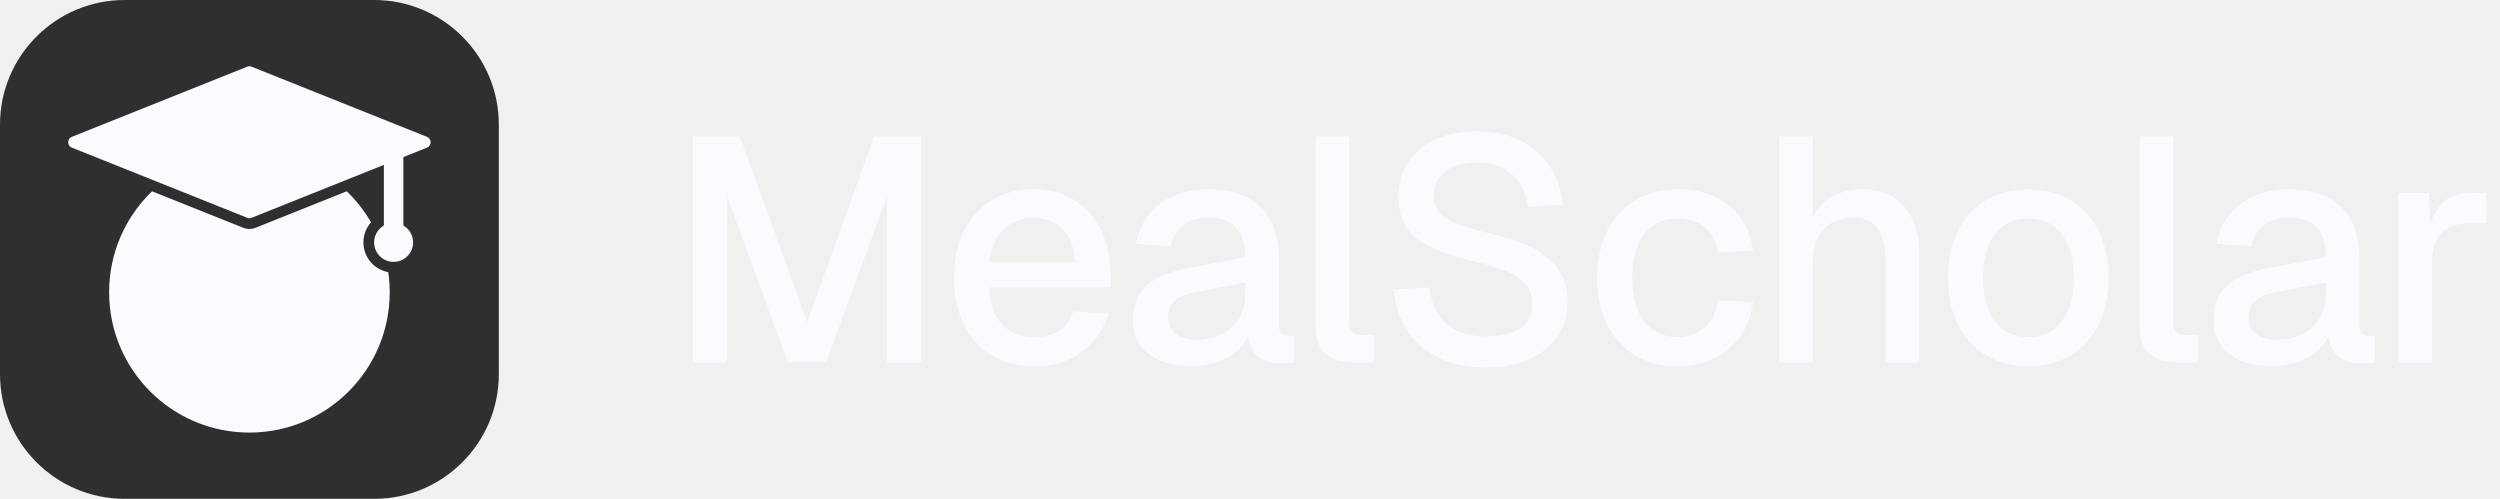
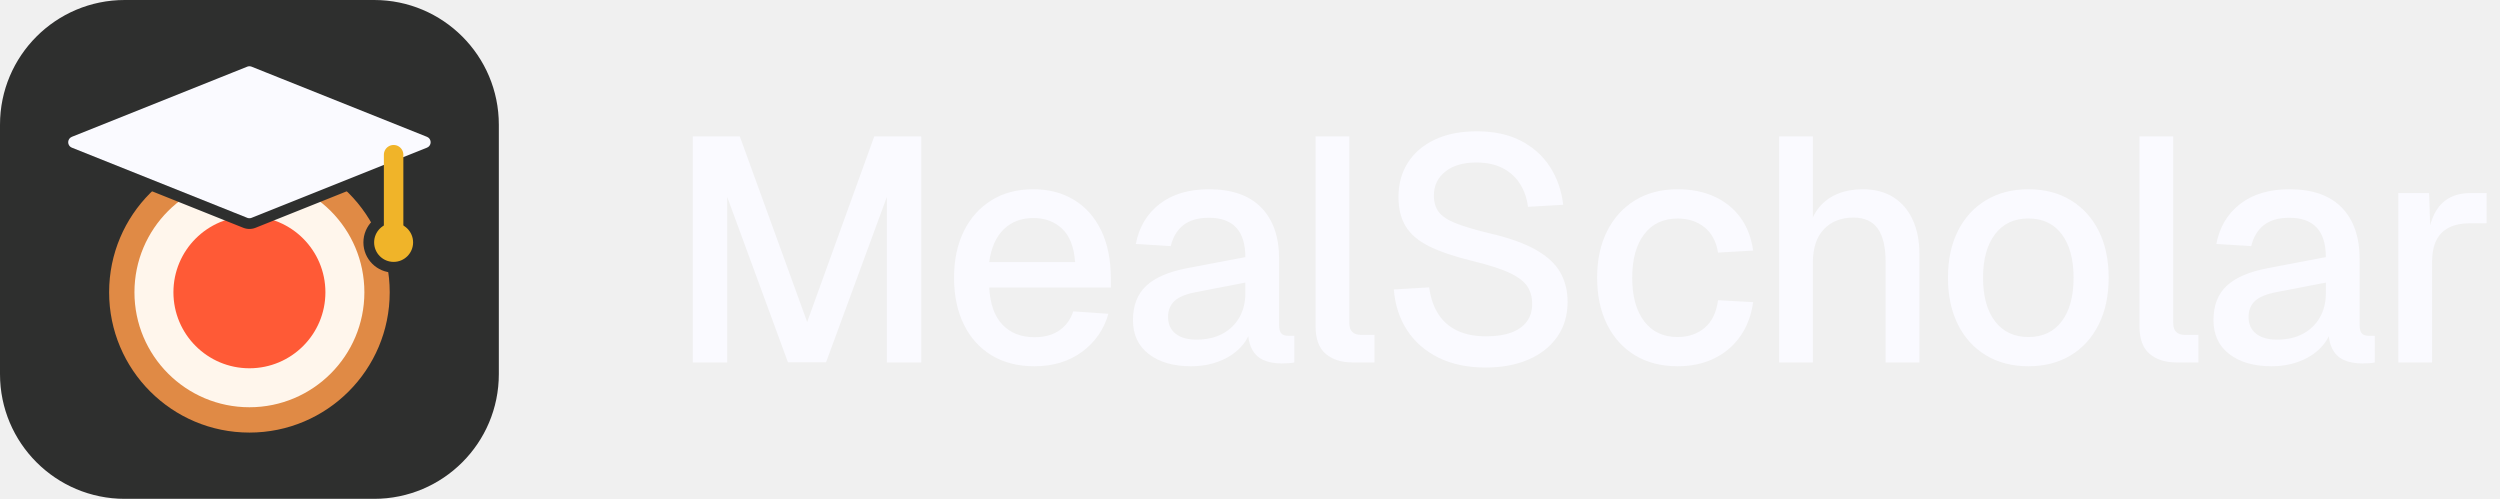
<svg xmlns="http://www.w3.org/2000/svg" viewBox="0 0 2566 512" role="img" aria-label="MealScholar">
  <rect width="512" height="512" rx="128" fill="#2E2F2E" />
  <mask id="ms-gap" maskUnits="userSpaceOnUse" x="0" y="0" width="512" height="512">
    <path d="M0 0h512v512H0z" fill="#fff" />
    <polygon points="256,74 436,146 256,218 76,146" stroke="#000" stroke-width="34" stroke-linejoin="round" />
    <path d="M404 158.8V238.8" stroke="#000" stroke-width="42" stroke-linecap="round" />
    <circle cx="404" cy="248.8" r="31" />
  </mask>
  <g mask="url(#ms-gap)">
-     <circle cx="256" cy="300" r="144" fill="#FAFAFF" />
+     <circle cx="256" cy="300" r="144" fill="#E08A45" />
+     <circle cx="256" cy="300" r="118" fill="#FFF6EC" />
+     <circle cx="256" cy="300" r="78" fill="#FF5A36" />
  </g>
  <polygon points="256,74 436,146 256,218 76,146" fill="#FAFAFF" stroke="#FAFAFF" stroke-width="12" stroke-linejoin="round" />
-   <path d="M404 158.8V238.8" stroke="#FAFAFF" stroke-width="20" stroke-linecap="round" />
-   <circle cx="404" cy="248.8" r="20" fill="#FAFAFF" />
+   <path d="M404 158.8V238.8" stroke="#F0B429" stroke-width="20" stroke-linecap="round" />
+   <circle cx="404" cy="248.8" r="20" fill="#F0B429" />
  <path transform="translate(683 372) scale(0.32676)" fill="#FAFAFF" d="M86 0.0V-710.0H233.601L445.2 -127.002L655.999 -710.0H803.601V0.0H695.6V-519.998L504.601 -0.6H384.8L194.001 -519.998V0.0Z M1158.8 12.0Q1081.4 12.0 1024.8 -22.2Q968.2 -56.4 937.4 -119.1Q906.6 -181.8 906.6 -266Q906.6 -350.2 937.4 -412.4Q968.2 -474.6 1024 -509.3Q1079.8 -544 1155.6 -544Q1228.201 -544 1283.301 -510.7Q1338.401 -477.4 1368.801 -414.4Q1399.201 -351.4 1399.201 -262V-235.2H1017.001Q1021.401 -157.4 1058.901 -118.3Q1096.401 -79.201 1159.6 -79.201Q1207 -79.201 1237.9 -101.001Q1268.8 -122.8 1281 -160.4L1391.401 -152.8Q1370.201 -78.6 1308.601 -33.3Q1247.001 12.0 1158.8 12.0ZM1017.001 -315.2H1286.8Q1281.8 -386.2 1246.2 -419.9Q1210.6 -453.599 1155.6 -453.599Q1099.401 -453.599 1062.901 -418.4Q1026.401 -383.2 1017.001 -315.2Z M1650.8 12.0Q1568.2 12.0 1518.4 -26.2Q1468.6 -64.4 1468.6 -132.8Q1468.6 -201.6 1510.1 -240.5Q1551.6 -279.4 1638.8 -296L1821.6 -330.8Q1821.6 -392.8 1792.8 -423.6Q1764 -454.4 1707.2 -454.4Q1656.401 -454.4 1627.101 -431.5Q1597.801 -408.6 1587.201 -365.4L1477.6 -372.2Q1492.8 -451.8 1552.6 -497.9Q1612.4 -544 1707.2 -544Q1815.201 -544 1871.401 -486.6Q1927.601 -429.2 1927.601 -325.2V-118.401Q1927.601 -98.801 1934.501 -91.201Q1941.401 -83.601 1956.401 -83.601H1975.401V0.0Q1970.401 1.4 1959.201 2.3Q1948.001 3.2 1936.201 3.2Q1901.601 3.2 1877.401 -8Q1853.2 -19.2 1841 -44.5Q1828.8 -69.8 1828.8 -112.8L1839.6 -108.0Q1831.8 -73.4 1805.2 -46Q1778.6 -18.6 1738.5 -3.3Q1698.4 12.0 1650.8 12.0ZM1668.001 -71.601Q1715.8 -71.601 1750.1 -90.2Q1784.4 -108.8 1803 -141.7Q1821.6 -174.6 1821.6 -216.8V-250.8L1666.401 -220.8Q1618.201 -211.6 1598.501 -192.5Q1578.801 -173.4 1578.801 -142.8Q1578.801 -109 1602.401 -90.3Q1626.001 -71.601 1668.001 -71.601Z M2158.2 0.0Q2105.8 0.0 2074 -27Q2042.2 -54 2042.2 -113.201V-710.0H2148.201V-123.201Q2148.201 -104.801 2157.601 -95.701Q2167.001 -86.601 2184.601 -86.601H2227.201V0.0Z M2576.2 16.0Q2491 16.0 2428.4 -15.0Q2365.8 -46.0 2329.8 -101Q2293.8 -156 2288 -229.2L2399.001 -235.8Q2405.601 -186.4 2427.801 -151.901Q2450.001 -117.401 2487.501 -99.701Q2525.001 -82.001 2578.2 -82.001Q2624.2 -82.001 2656.4 -93.701Q2688.6 -105.401 2705.6 -128.201Q2722.6 -151 2722.6 -184Q2722.6 -214.2 2708.3 -237.5Q2694 -260.8 2653.7 -280.3Q2613.4 -299.8 2534.601 -318.799Q2449.6 -339.599 2398.8 -364.899Q2348 -390.199 2325.3 -427.4Q2302.6 -464.6 2302.6 -520Q2302.6 -581.2 2332.2 -627.6Q2361.8 -674 2417 -700Q2472.2 -726.0 2548.601 -726.0Q2630.001 -726.0 2687.601 -696Q2745.201 -666 2778.701 -614Q2812.201 -562 2820.001 -495.2L2709.4 -488.8Q2704.2 -529.8 2684.2 -561.199Q2664.2 -592.599 2629.9 -610.299Q2595.6 -627.999 2546.601 -627.999Q2485.401 -627.999 2449.601 -599.399Q2413.801 -570.799 2413.801 -524.4Q2413.801 -493.6 2428.501 -473.4Q2443.201 -453.2 2480.501 -438Q2517.801 -422.8 2587 -406Q2679.201 -384.8 2733.401 -354.2Q2787.601 -323.6 2810.701 -283Q2833.801 -242.4 2833.801 -190.4Q2833.801 -127 2801.301 -80.5Q2768.801 -34 2710.901 -9Q2653.001 16.0 2576.2 16.0Z M3179.4 12.0Q3102.6 12.0 3045.9 -22.2Q2989.2 -56.4 2957.9 -119.1Q2926.6 -181.8 2926.6 -266Q2926.6 -350.2 2957.9 -412.4Q2989.2 -474.6 3045.9 -509.3Q3102.6 -544 3179.4 -544Q3243.801 -544 3294.201 -521.3Q3344.601 -498.6 3376.301 -455.7Q3408.001 -412.8 3416.601 -351.4L3306.4 -345Q3298 -397 3263.8 -424.499Q3229.6 -451.999 3179.4 -451.999Q3112.001 -451.999 3074.401 -402.6Q3036.801 -353.2 3036.801 -266Q3036.801 -178.6 3074.401 -129.201Q3112.001 -79.801 3179.4 -79.801Q3229.8 -79.801 3264.1 -108.501Q3298.4 -137.201 3306.4 -195.4L3416.601 -189.4Q3408.201 -128 3376.701 -82.8Q3345.201 -37.6 3294.801 -12.8Q3244.401 12.0 3179.4 12.0Z M3498.2 0.0V-710.0H3604.201V-412.4L3591.001 -413.6Q3600.201 -458.6 3624.101 -487.3Q3648.001 -516 3683.101 -530Q3718.201 -544 3760.201 -544Q3818.201 -544 3858.001 -518.4Q3897.801 -492.8 3918.301 -447.1Q3938.801 -401.4 3938.801 -342.2V0.0H3832.8V-314.4Q3832.8 -385.599 3808.2 -420.299Q3783.6 -454.999 3731.8 -454.999Q3673.801 -454.999 3639.001 -418.599Q3604.201 -382.2 3604.201 -312.4V0.0Z M4281.4 12.0Q4205.4 12.0 4148.3 -22.2Q4091.2 -56.4 4059.9 -119.1Q4028.6 -181.8 4028.6 -266Q4028.6 -351 4059.9 -413.2Q4091.2 -475.4 4148.3 -509.7Q4205.4 -544 4281.4 -544Q4357.401 -544 4414.101 -509.7Q4470.801 -475.4 4502.101 -413.2Q4533.401 -351 4533.401 -266Q4533.401 -181.8 4502.101 -119.1Q4470.801 -56.4 4414.101 -22.2Q4357.401 12.0 4281.4 12.0ZM4281.4 -79.801Q4348.8 -79.801 4386 -129.201Q4423.2 -178.6 4423.2 -266Q4423.2 -353.2 4386 -402.7Q4348.8 -452.199 4281.4 -452.199Q4214.001 -452.199 4176.401 -402.7Q4138.801 -353.2 4138.801 -266Q4138.801 -178.6 4176.401 -129.201Q4214.001 -79.801 4281.4 -79.801Z M4746.2 0.0Q4693.8 0.0 4662 -27Q4630.2 -54 4630.2 -113.201V-710.0H4736.201V-123.201Q4736.201 -104.801 4745.601 -95.701Q4755.001 -86.601 4772.601 -86.601H4815.201V0.0Z M5044.8 12.0Q4962.2 12.0 4912.4 -26.2Q4862.6 -64.4 4862.6 -132.8Q4862.6 -201.6 4904.1 -240.5Q4945.6 -279.4 5032.8 -296L5215.6 -330.8Q5215.6 -392.8 5186.8 -423.6Q5158 -454.4 5101.2 -454.4Q5050.401 -454.4 5021.101 -431.5Q4991.801 -408.6 4981.201 -365.4L4871.6 -372.2Q4886.8 -451.8 4946.6 -497.9Q5006.4 -544 5101.2 -544Q5209.201 -544 5265.401 -486.6Q5321.601 -429.2 5321.601 -325.2V-118.401Q5321.601 -98.801 5328.501 -91.201Q5335.401 -83.601 5350.401 -83.601H5369.401V0.0Q5364.401 1.4 5353.201 2.3Q5342.001 3.2 5330.201 3.2Q5295.601 3.2 5271.401 -8Q5247.2 -19.2 5235 -44.5Q5222.8 -69.8 5222.8 -112.8L5233.6 -108.0Q5225.8 -73.4 5199.2 -46Q5172.6 -18.6 5132.5 -3.3Q5092.4 12.0 5044.8 12.0ZM5062.001 -71.601Q5109.8 -71.601 5144.1 -90.2Q5178.4 -108.8 5197 -141.7Q5215.6 -174.6 5215.6 -216.8V-250.8L5060.401 -220.8Q5012.201 -211.6 4992.501 -192.5Q4972.801 -173.4 4972.801 -142.8Q4972.801 -109 4996.401 -90.3Q5020.001 -71.601 5062.001 -71.601Z M5443.2 0.0V-532H5540.001L5544.401 -390.8L5535.201 -393.6Q5546.201 -466 5579.601 -499Q5613.001 -532 5669.801 -532H5720.601V-437.199H5670.201Q5629.601 -437.199 5602.901 -423.899Q5576.201 -410.599 5562.701 -383.599Q5549.201 -356.6 5549.201 -313.8V0.0Z" />
</svg>
